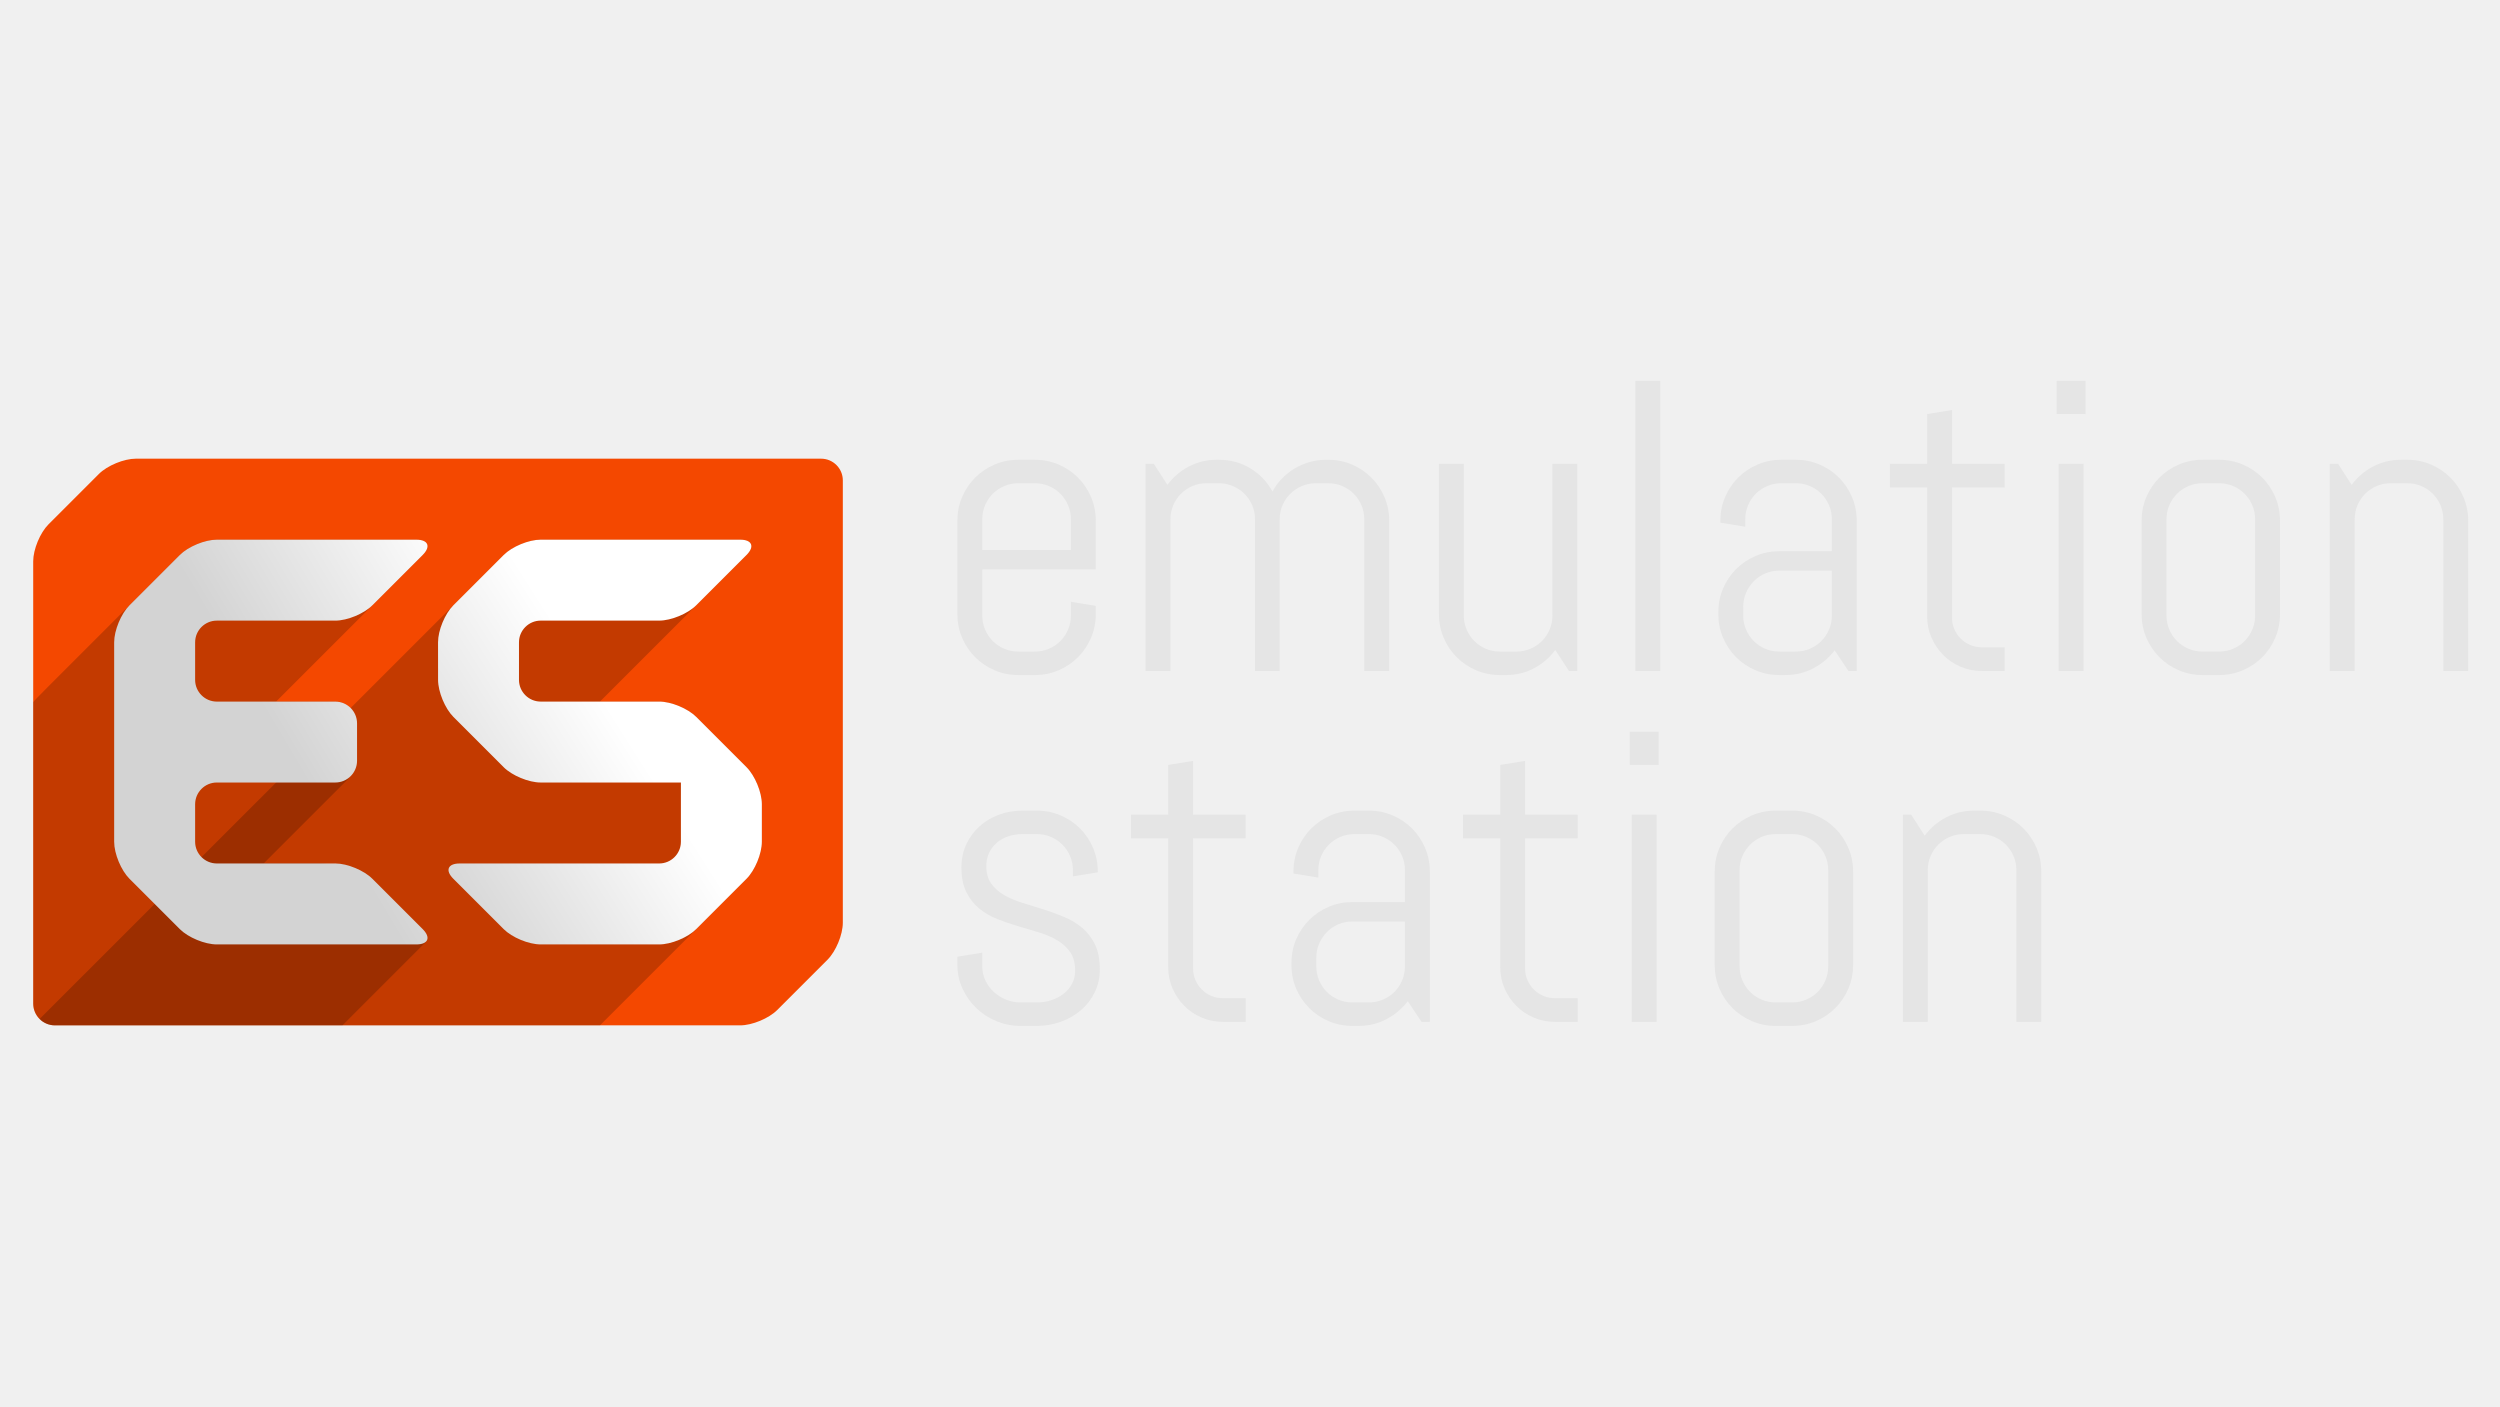
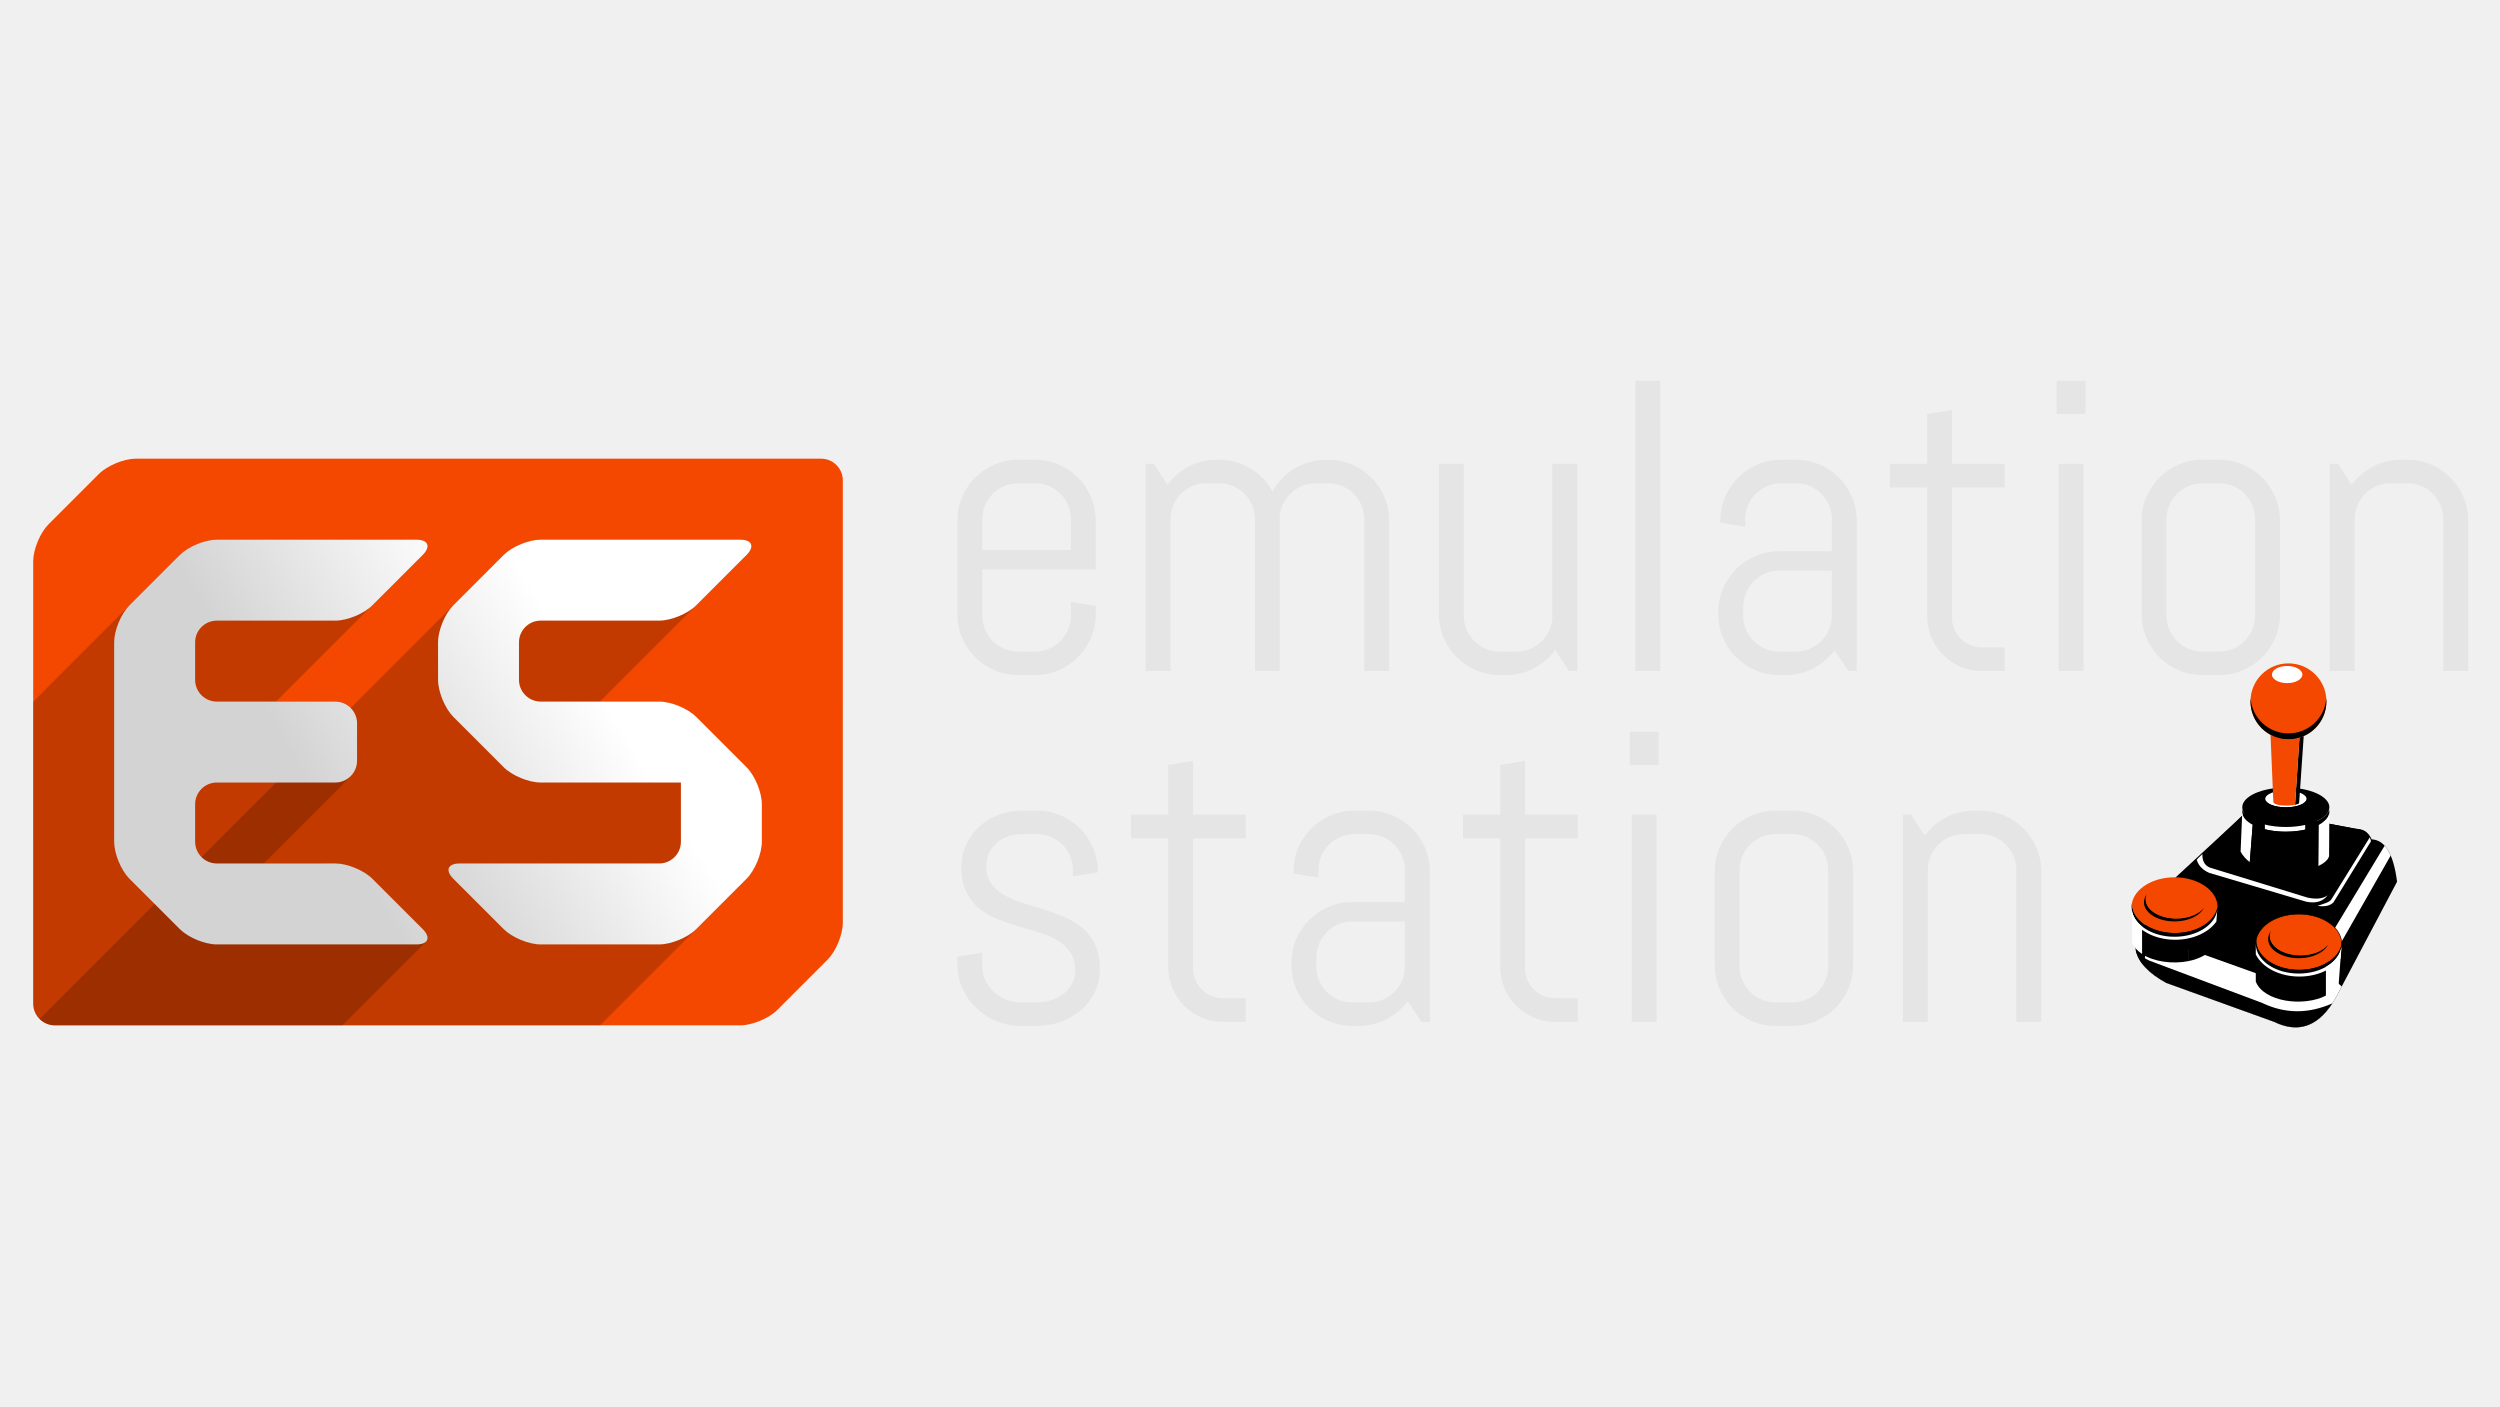
<svg xmlns="http://www.w3.org/2000/svg" width="1280" height="720">
  <defs>
    <linearGradient y2="0.058" x2="1.059" y1="1.274" x1="-0.479" id="SVGID_2_">
      <stop stop-color="#D3D3D3" offset="0.308" />
      <stop stop-color="#FFFFFF" offset="0.675" />
    </linearGradient>
    <linearGradient y2="-0.301" x2="1.669" y1="0.915" x1="0.08" id="SVGID_3_">
      <stop stop-color="#D3D3D3" offset="0.308" />
      <stop stop-color="#FFFFFF" offset="0.675" />
    </linearGradient>
  </defs>
  <g>
    <rect fill="none" id="canvas_background" height="402" width="582" y="-1" x="-1" />
  </g>
  <g>
    <g id="Layer_2" />
    <g id="Ebene_1">
      <path id="svg_1" d="m431.529,442.097l0,0l0,0z" fill="#C90012" />
      <path id="svg_2" d="m431.529,359.216l0,0l0,0z" fill="#C90012" />
      <path id="svg_3" d="m431.529,276.306l0,0l0,0z" fill="#C90012" />
      <path id="svg_4" d="m431.529,317.753l0,0l0,0z" fill="#C90012" />
      <path id="svg_5" d="m431.529,483.544l0,0l0,0z" fill="#C90012" />
      <path id="svg_6" d="m431.529,400.642l0,0l0,0z" fill="#C90012" />
      <path id="svg_7" d="m431.529,234.842l0,0l0,0z" fill="#C90012" />
      <path id="svg_8" d="m431.529,245.951c0,-6.11 -4.999,-11.108 -11.105,-11.108l-350.861,0c-6.112,0 -14.644,3.534 -18.963,7.855l-25.745,25.745c-4.322,4.321 -7.855,12.853 -7.855,18.963l0,226.468c0,6.111 4.999,11.109 11.106,11.109l350.86,0c6.107,0 14.644,-3.535 18.963,-7.854l25.741,-25.736c4.32,-4.316 7.854,-12.853 7.854,-18.965l0.005,-226.477z" style="fill: rgb(244, 72, 0);" />
      <path id="svg_9" d="m382.22,392.789l-25.729,-25.729c-4.319,-4.318 -12.854,-7.854 -18.963,-7.853l-19.248,0c-6.112,0.001 -11.11,0.001 -11.11,0.001s3.532,-3.534 7.854,-7.855l67.196,-67.193c4.32,-4.321 2.854,-7.855 -3.253,-7.855l-102.135,0c-6.111,0 -14.643,3.534 -18.963,7.855l-232.727,232.7c-1.825,1.821 -3.517,3.514 -4.871,4.866c2.012,2.011 4.786,3.259 7.836,3.259c0.005,0 0.01,0 0.016,0l99.953,0l167.988,0c6.111,0 11.122,-0.013 11.133,-0.023c0.015,-0.016 3.559,-3.562 7.88,-7.88l67.144,-67.132c4.32,-4.316 7.854,-12.853 7.854,-18.963l0,-19.235c-0.002,-6.112 -3.535,-14.648 -7.855,-18.963z" opacity="0.2" />
      <path id="svg_10" d="m276.824,400.649c-6.108,0 -14.643,-3.536 -18.96,-7.857l-25.71,-25.718c-4.321,-4.321 -7.857,-12.855 -7.865,-18.966l-0.012,-19.246c-0.008,-6.11 3.525,-14.643 7.846,-18.964l25.741,-25.737c4.321,-4.321 12.852,-7.855 18.963,-7.855l102.14,0c6.107,0 7.573,3.534 3.253,7.855l-25.741,25.737c-4.32,4.321 -12.852,7.855 -18.963,7.855l-60.688,0c-6.112,0 -11.11,4.998 -11.11,11.108l0,19.246c0,6.11 4.998,11.108 11.106,11.106l60.702,-0.007c6.107,-0.002 14.644,3.533 18.963,7.853l25.729,25.729c4.32,4.314 7.854,12.851 7.854,18.963l0,19.235c0,6.109 -3.532,14.646 -7.854,18.963l-25.74,25.74c-4.321,4.316 -12.853,7.854 -18.964,7.854l-60.688,0c-6.112,0 -14.643,-3.536 -18.963,-7.854l-25.741,-25.74c-4.32,-4.316 -2.858,-7.854 3.253,-7.854l102.14,0c6.112,0 11.11,-4.998 11.11,-11.108l0,-19.237c0,-6.112 0,-11.11 0.003,-11.11c0.004,0 -4.994,0 -11.103,0l-60.701,0.009z" fill="url(#SVGID_2_)" />
      <g id="svg_11" opacity="0.2">
        <path id="svg_12" d="m17.008,370.877c0,-6.109 0,-11.238 0,-11.393c0,-0.155 3.532,-3.818 7.854,-8.138l67.185,-67.186c4.321,-4.321 12.855,-7.855 18.963,-7.855l102.15,0c6.108,0 7.574,3.534 3.253,7.855l-67.197,67.182c-4.32,4.321 -7.853,7.855 -7.853,7.855s4.998,0.002 11.11,0.006l19.228,0.007c6.108,0.004 10.75,4.993 10.318,11.086l-1.114,15.593c-0.433,6.092 -1.707,11.997 -2.833,13.122c-1.125,1.125 -5.576,5.58 -9.896,9.896l-25.201,25.201c-4.32,4.315 -7.885,7.885 -7.922,7.918c-0.034,0.034 4.933,0.064 11.041,0.062l17.979,0c6.108,-0.004 14.784,3.379 19.281,7.519l26.836,24.694c4.497,4.137 8.181,7.623 8.058,7.75c-0.126,0.126 -3.766,3.762 -8.087,8.083l-34.827,34.85l-147.212,0.002c-6.107,0 -11.105,-4.998 -11.105,-11.11l-0.009,-142.999z" />
      </g>
      <path id="svg_13" d="m111.01,442.097c-6.107,0 -11.104,-4.998 -11.104,-11.108l0,-19.235c0,-6.112 4.998,-11.11 11.104,-11.11l60.69,0c6.108,0 11.106,-4.998 11.106,-11.108l0,-19.206c0,-6.112 -4.998,-11.11 -11.106,-11.11l-60.69,0c-6.107,0 -11.104,-4.998 -11.104,-11.108l0,-19.246c0,-6.11 4.998,-11.108 11.104,-11.108l60.69,0c6.108,0 14.643,-3.534 18.964,-7.854l25.749,-25.741c4.321,-4.319 2.855,-7.853 -3.253,-7.853l-102.15,0c-6.107,0 -14.643,3.534 -18.963,7.855l-25.737,25.735c-4.32,4.321 -7.857,12.854 -7.857,18.964l0,102.125c0,6.11 3.537,14.646 7.857,18.963l25.737,25.74c4.321,4.316 12.855,7.854 18.963,7.854l102.143,0c6.112,0 7.574,-3.536 3.253,-7.855l-25.741,-25.744c-4.32,-4.321 -12.854,-7.857 -18.964,-7.857l-60.691,0.007z" fill="url(#SVGID_3_)" />
      <g id="svg_14">
        <path id="svg_15" d="m558.605,326.562c-1.623,3.8 -3.851,7.115 -6.683,9.943c-2.832,2.836 -6.146,5.06 -9.947,6.682c-3.796,1.623 -7.838,2.434 -12.116,2.434l-8.496,0c-4.283,0 -8.324,-0.812 -12.121,-2.434c-3.8,-1.623 -7.115,-3.846 -9.942,-6.682c-2.836,-2.828 -5.063,-6.143 -6.683,-9.943c-1.626,-3.796 -2.435,-7.838 -2.435,-12.121l0,-47.858c0,-4.282 0.809,-8.324 2.435,-12.12c1.619,-3.801 3.847,-7.115 6.683,-9.947c2.827,-2.833 6.144,-5.056 9.942,-6.682c3.796,-1.619 7.838,-2.434 12.121,-2.434l8.496,0c4.278,0 8.319,0.815 12.116,2.434c3.8,1.626 7.115,3.85 9.947,6.682s5.06,6.146 6.683,9.947c1.623,3.796 2.434,7.838 2.434,12.12l0,24.964l-58.114,0l0,23.618c0,2.556 0.481,4.956 1.45,7.202c0.965,2.243 2.277,4.195 3.936,5.852c1.66,1.657 3.608,2.97 5.854,3.938c2.243,0.964 4.643,1.447 7.199,1.447l8.495,0c2.554,0 4.953,-0.482 7.199,-1.447c2.243,-0.968 4.195,-2.281 5.853,-3.938c1.657,-1.657 2.971,-3.609 3.938,-5.852c0.964,-2.246 1.451,-4.646 1.451,-7.202l0,-7.042l12.739,2.07l0,4.248c-0.001,4.283 -0.81,8.324 -2.434,12.121zm-10.306,-60.707c0,-2.553 -0.486,-4.952 -1.451,-7.199c-0.968,-2.243 -2.28,-4.194 -3.938,-5.852c-1.656,-1.658 -3.608,-2.97 -5.852,-3.938c-2.248,-0.964 -4.646,-1.45 -7.199,-1.45l-8.496,0c-2.557,0 -4.956,0.486 -7.199,1.45c-2.246,0.969 -4.194,2.281 -5.855,3.938c-1.656,1.657 -2.97,3.609 -3.934,5.852c-0.969,2.247 -1.451,4.646 -1.451,7.199l0,15.745l45.375,0l0,-15.745l0,0z" fill="#e5e5e5" />
        <path id="svg_16" d="m698.506,343.55l0,-77.695c0,-2.553 -0.482,-4.952 -1.45,-7.199c-0.969,-2.243 -2.276,-4.194 -3.938,-5.853c-1.652,-1.657 -3.608,-2.97 -5.853,-3.938c-2.246,-0.964 -4.646,-1.45 -7.198,-1.45l-6.317,0c-2.558,0 -4.956,0.486 -7.202,1.45c-2.243,0.969 -4.21,2.281 -5.901,3.938c-1.695,1.657 -3.023,3.609 -3.991,5.853c-0.966,2.247 -1.445,4.646 -1.445,7.199l0,77.695l-12.644,0l0,-77.695c0,-2.553 -0.481,-4.952 -1.449,-7.199c-0.969,-2.243 -2.296,-4.194 -3.987,-5.853c-1.69,-1.657 -3.658,-2.97 -5.905,-3.938c-2.242,-0.964 -4.643,-1.45 -7.199,-1.45l-6.317,0c-2.558,0 -4.956,0.486 -7.198,1.45c-2.247,0.969 -4.195,2.281 -5.854,3.938c-1.657,1.657 -2.97,3.609 -3.936,5.853c-0.968,2.247 -1.45,4.646 -1.45,7.199l0,77.695l-12.74,0l0,-106.076l4.244,0l6.942,10.773c2.899,-3.938 6.54,-7.061 10.931,-9.376c4.382,-2.312 9.166,-3.471 14.344,-3.471l1.037,0c6.009,0 11.428,1.485 16.266,4.455c4.833,2.97 8.563,6.908 11.188,11.811c1.312,-2.419 2.936,-4.627 4.868,-6.629c1.934,-2.005 4.075,-3.712 6.423,-5.128c2.35,-1.416 4.905,-2.522 7.668,-3.318c2.761,-0.792 5.627,-1.19 8.597,-1.19l1.037,0c4.278,0 8.319,0.815 12.12,2.434c3.797,1.626 7.114,3.85 9.946,6.682c2.828,2.832 5.057,6.146 6.684,9.947c1.618,3.796 2.435,7.838 2.435,12.12l0,76.968l-12.747,0l0,-0.002l-0.009,0z" fill="#e5e5e5" />
        <path id="svg_17" d="m803.343,343.55l-7.046,-10.773c-2.9,3.938 -6.525,7.061 -10.878,9.376c-4.348,2.312 -9.115,3.467 -14.294,3.467l-3.211,0c-4.286,0 -8.323,-0.812 -12.12,-2.434c-3.801,-1.623 -7.114,-3.846 -9.946,-6.682c-2.832,-2.828 -5.061,-6.143 -6.684,-9.943c-1.622,-3.796 -2.434,-7.838 -2.434,-12.121l0,-76.966l12.743,0l0,77.691c0,2.556 0.481,4.956 1.446,7.202c0.969,2.243 2.28,4.195 3.938,5.852c1.657,1.657 3.609,2.97 5.853,3.938c2.242,0.964 4.646,1.447 7.203,1.447l8.496,0c2.549,0 4.952,-0.482 7.193,-1.447c2.243,-0.968 4.198,-2.281 5.854,-3.938c1.657,-1.657 2.971,-3.609 3.936,-5.852c0.969,-2.246 1.454,-4.646 1.454,-7.202l0,-77.691l12.736,0l0,106.076l-4.239,0z" fill="#e5e5e5" />
        <path id="svg_18" d="m837.319,343.55l0,-148.55l12.739,0l0,148.55l-12.739,0z" fill="#e5e5e5" />
        <path id="svg_19" d="m946.404,343.55l-7.047,-10.567c-2.899,3.8 -6.524,6.854 -10.881,9.17c-4.348,2.312 -9.115,3.467 -14.289,3.467l-3.216,0c-4.282,0 -8.319,-0.812 -12.116,-2.434c-3.805,-1.623 -7.118,-3.846 -9.946,-6.682c-2.836,-2.828 -5.063,-6.143 -6.683,-9.943c-1.627,-3.796 -2.436,-7.838 -2.436,-12.121l0,-1.037c0,-4.279 0.809,-8.32 2.436,-12.121c1.618,-3.796 3.847,-7.111 6.683,-9.943c2.828,-2.832 6.144,-5.06 9.946,-6.682c3.797,-1.623 7.834,-2.434 12.116,-2.434l26.937,0l0,-16.368c0,-2.553 -0.481,-4.952 -1.45,-7.199c-0.969,-2.243 -2.276,-4.194 -3.938,-5.852c-1.652,-1.657 -3.608,-2.97 -5.853,-3.938c-2.246,-0.964 -4.646,-1.45 -7.198,-1.45l-7.459,0c-2.558,0 -4.956,0.486 -7.197,1.45c-2.248,0.969 -4.195,2.281 -5.856,3.938c-1.652,1.657 -2.97,3.609 -3.935,5.852c-0.969,2.247 -1.45,4.646 -1.45,7.199l0,3.835l-12.74,-2.075l0,-1.033c0,-4.282 0.812,-8.324 2.436,-12.12c1.622,-3.801 3.851,-7.115 6.683,-9.947c2.828,-2.833 6.146,-5.056 9.942,-6.682c3.796,-1.619 7.839,-2.434 12.12,-2.434l7.459,0c4.278,0 8.319,0.815 12.117,2.434c3.8,1.626 7.113,3.85 9.949,6.682c2.828,2.832 5.057,6.146 6.68,9.947c1.622,3.796 2.434,7.838 2.434,12.12l0,76.968l-4.248,0l0,0zm-8.497,-51.383l-26.937,0c-2.558,0 -4.956,0.486 -7.199,1.451c-2.245,0.968 -4.193,2.296 -5.852,3.988c-1.661,1.695 -2.971,3.663 -3.938,5.905c-0.97,2.247 -1.451,4.646 -1.451,7.203l0,4.451c0,2.556 0.481,4.956 1.451,7.202c0.968,2.243 2.275,4.195 3.938,5.852c1.656,1.657 3.604,2.97 5.852,3.938c2.243,0.964 4.644,1.447 7.199,1.447l8.496,0c2.553,0 4.952,-0.482 7.198,-1.447c2.242,-0.968 4.198,-2.281 5.853,-3.938c1.661,-1.657 2.971,-3.609 3.938,-5.852c0.969,-2.246 1.45,-4.646 1.45,-7.202l0.002,-22.998l0,0z" fill="#e5e5e5" />
        <path id="svg_20" d="m1014.771,343.55c-3.864,0 -7.509,-0.724 -10.931,-2.174c-3.418,-1.451 -6.389,-3.456 -8.909,-6.009c-2.52,-2.557 -4.523,-5.526 -6.009,-8.91c-1.485,-3.383 -2.225,-7.007 -2.225,-10.876l0,-65.991l-19.063,0l0,-12.116l19.063,0l0,-25.485l12.739,-2.07l0,27.555l26.937,0l0,12.116l-26.937,0l0,66.611c0,2.143 0.398,4.129 1.194,5.955c0.788,1.833 1.879,3.437 3.261,4.818c1.383,1.381 3.004,2.472 4.868,3.264c1.866,0.792 3.864,1.189 6.009,1.189l11.604,0l0,12.121l-11.601,0.002l0,0z" fill="#e5e5e5" />
        <path id="svg_21" d="m1052.996,211.989l0,-16.989l14.814,0l0,16.989l-14.814,0zm1.037,131.561l0,-106.076l12.74,0l0,106.076l-12.74,0z" fill="#e5e5e5" />
        <path id="svg_22" d="m1164.93,326.562c-1.623,3.8 -3.852,7.115 -6.679,9.943c-2.837,2.836 -6.149,5.06 -9.95,6.682c-3.797,1.623 -7.838,2.434 -12.116,2.434l-8.496,0c-4.282,0 -8.319,-0.812 -12.116,-2.434c-3.805,-1.623 -7.119,-3.846 -9.946,-6.682c-2.837,-2.828 -5.062,-6.143 -6.683,-9.943c-1.627,-3.796 -2.436,-7.838 -2.436,-12.121l0,-47.858c0,-4.282 0.809,-8.324 2.436,-12.12c1.619,-3.801 3.846,-7.115 6.683,-9.947c2.827,-2.833 6.144,-5.056 9.946,-6.682c3.797,-1.619 7.834,-2.434 12.116,-2.434l8.496,0c4.278,0 8.319,0.815 12.116,2.434c3.801,1.626 7.114,3.85 9.95,6.682c2.827,2.832 5.056,6.146 6.679,9.947c1.622,3.796 2.435,7.838 2.435,12.12l0,47.858c-0.002,4.283 -0.813,8.324 -2.435,12.121zm-10.308,-60.707c0,-2.553 -0.481,-4.952 -1.449,-7.199c-0.97,-2.243 -2.276,-4.194 -3.938,-5.852c-1.653,-1.657 -3.608,-2.97 -5.853,-3.938c-2.246,-0.964 -4.646,-1.45 -7.199,-1.45l-8.496,0c-2.557,0 -4.955,0.486 -7.197,1.45c-2.247,0.969 -4.194,2.281 -5.853,3.938c-1.661,1.657 -2.971,3.609 -3.938,5.852c-0.97,2.247 -1.45,4.646 -1.45,7.199l0,49.309c0,2.556 0.48,4.956 1.45,7.202c0.968,2.243 2.276,4.195 3.938,5.852c1.656,1.657 3.604,2.97 5.853,3.938c2.242,0.964 4.643,1.447 7.197,1.447l8.496,0c2.554,0 4.953,-0.482 7.199,-1.447c2.243,-0.968 4.197,-2.281 5.853,-3.938c1.661,-1.657 2.97,-3.609 3.938,-5.852c0.968,-2.246 1.449,-4.646 1.449,-7.202l0,-49.309z" fill="#e5e5e5" />
        <path id="svg_23" d="m1250.964,343.55l0,-77.695c0,-2.553 -0.485,-4.952 -1.451,-7.199c-0.969,-2.243 -2.28,-4.194 -3.935,-5.853c-1.661,-1.657 -3.612,-2.97 -5.855,-3.938c-2.242,-0.964 -4.646,-1.45 -7.197,-1.45l-8.492,0c-2.558,0 -4.96,0.486 -7.203,1.45c-2.241,0.969 -4.193,2.281 -5.854,3.938c-1.652,1.657 -2.97,3.609 -3.935,5.853c-0.969,2.247 -1.45,4.646 -1.45,7.199l0,77.695l-12.74,0l0,-106.076l4.248,0l6.938,10.773c2.9,-3.938 6.541,-7.061 10.931,-9.376c4.382,-2.312 9.166,-3.471 14.349,-3.471l3.211,0c4.281,0 8.319,0.815 12.12,2.434c3.797,1.626 7.11,3.85 9.942,6.682s5.061,6.146 6.683,9.947c1.623,3.796 2.436,7.838 2.436,12.12l0,76.968l-12.746,-0.001l0,0z" fill="#e5e5e5" />
        <path id="svg_24" d="m563.109,496.258c0,4.278 -0.865,8.198 -2.588,11.757c-1.729,3.562 -4.075,6.613 -7.045,9.17c-2.971,2.559 -6.406,4.539 -10.308,5.955c-3.903,1.416 -7.995,2.12 -12.276,2.12l-8.492,0c-4.283,0 -8.377,-0.812 -12.277,-2.434c-3.903,-1.623 -7.32,-3.843 -10.257,-6.684c-2.937,-2.823 -5.28,-6.14 -7.042,-9.942c-1.76,-3.797 -2.641,-7.838 -2.641,-12.116l0,-4.248l12.739,-2.074l0,7.042c0,2.558 0.531,4.961 1.604,7.202c1.07,2.243 2.503,4.194 4.301,5.854c1.795,1.653 3.866,2.971 6.217,3.936c2.346,0.965 4.799,1.447 7.354,1.447l8.491,0c2.558,0 5.006,-0.376 7.355,-1.135c2.347,-0.766 4.438,-1.853 6.27,-3.269c1.829,-1.416 3.28,-3.123 4.352,-5.129c1.068,-1.997 1.604,-4.277 1.604,-6.835c0,-3.797 -0.826,-6.903 -2.487,-9.323c-1.657,-2.419 -3.851,-4.438 -6.575,-6.062c-2.729,-1.623 -5.836,-2.964 -9.322,-4.034c-3.49,-1.071 -7.064,-2.145 -10.725,-3.215c-3.663,-1.071 -7.236,-2.296 -10.725,-3.674c-3.485,-1.388 -6.594,-3.2 -9.322,-5.442c-2.729,-2.242 -4.918,-5.06 -6.575,-8.442c-1.661,-3.384 -2.487,-7.593 -2.487,-12.638c0,-4.278 0.826,-8.196 2.487,-11.757c1.657,-3.561 3.899,-6.613 6.731,-9.17s6.127,-4.539 9.894,-5.955c3.763,-1.416 7.785,-2.128 12.067,-2.128l7.459,0c4.282,0 8.323,0.819 12.12,2.435c3.796,1.631 7.115,3.852 9.947,6.683c2.827,2.834 5.056,6.146 6.683,9.951c1.618,3.797 2.434,7.838 2.434,12.116l0,0.413l-12.744,2.074l0,-3.215c0,-2.55 -0.48,-4.953 -1.45,-7.195c-0.97,-2.241 -2.276,-4.193 -3.935,-5.854c-1.657,-1.653 -3.608,-2.972 -5.854,-3.937c-2.243,-0.964 -4.644,-1.453 -7.198,-1.453l-7.459,0c-2.554,0 -4.957,0.384 -7.199,1.142c-2.243,0.766 -4.195,1.853 -5.853,3.261c-1.657,1.424 -2.971,3.13 -3.938,5.128c-0.97,2.006 -1.451,4.287 -1.451,6.844c0,3.658 0.831,6.646 2.488,8.955c1.657,2.319 3.85,4.271 6.579,5.855c2.725,1.592 5.833,2.916 9.322,3.985c3.486,1.072 7.042,2.175 10.67,3.314c3.625,1.141 7.181,2.436 10.67,3.889c3.486,1.446 6.595,3.314 9.323,5.588c2.729,2.28 4.922,5.129 6.579,8.552c1.658,3.423 2.485,7.648 2.485,12.692z" fill="#e5e5e5" />
        <path id="svg_25" d="m626.196,523.194c-3.865,0 -7.509,-0.729 -10.927,-2.175c-3.421,-1.455 -6.392,-3.461 -8.909,-6.01c-2.521,-2.557 -4.522,-5.524 -6.009,-8.908c-1.484,-3.385 -2.229,-7.013 -2.229,-10.877l0,-65.996l-19.059,0l0,-12.116l19.059,0l0,-25.479l12.74,-2.072l0,27.555l26.938,0l0,12.117l-26.937,0l0,66.613c0,2.145 0.397,4.126 1.193,5.955c0.792,1.829 1.879,3.438 3.262,4.813c1.381,1.386 3.004,2.473 4.867,3.27c1.868,0.788 3.869,1.188 6.008,1.188l11.604,0l0,12.123l-11.601,-0.001l0,0z" fill="#e5e5e5" />
        <path id="svg_26" d="m727.821,523.194l-7.042,-10.57c-2.899,3.804 -6.527,6.856 -10.876,9.169c-4.353,2.313 -9.116,3.468 -14.3,3.468l-3.207,0c-4.285,0 -8.327,-0.812 -12.123,-2.434c-3.802,-1.623 -7.114,-3.844 -9.943,-6.685c-2.836,-2.823 -5.063,-6.139 -6.682,-9.941c-1.627,-3.796 -2.436,-7.839 -2.436,-12.116l0,-1.041c0,-4.277 0.809,-8.32 2.436,-12.116c1.617,-3.797 3.846,-7.109 6.682,-9.941c2.829,-2.832 6.144,-5.062 9.943,-6.684c3.796,-1.622 7.838,-2.435 12.123,-2.435l26.933,0l0,-16.372c0,-2.549 -0.485,-4.953 -1.449,-7.195c-0.97,-2.241 -2.28,-4.193 -3.936,-5.854c-1.661,-1.653 -3.612,-2.972 -5.854,-3.937c-2.242,-0.964 -4.646,-1.453 -7.199,-1.453l-7.459,0c-2.557,0 -4.955,0.489 -7.201,1.453c-2.243,0.965 -4.194,2.281 -5.853,3.937c-1.657,1.66 -2.971,3.612 -3.936,5.854c-0.97,2.242 -1.45,4.646 -1.45,7.195l0,3.834l-12.744,-2.074l0,-1.032c0,-4.278 0.813,-8.319 2.436,-12.116c1.623,-3.806 3.85,-7.117 6.683,-9.95c2.832,-2.832 6.146,-5.052 9.946,-6.684c3.796,-1.614 7.838,-2.435 12.119,-2.435l7.459,0c4.283,0 8.32,0.818 12.121,2.435c3.797,1.632 7.109,3.852 9.941,6.684c2.832,2.833 5.061,6.146 6.684,9.95c1.623,3.797 2.435,7.838 2.435,12.116l0,76.972l-4.251,-0.002l0,0zm-8.493,-51.384l-26.932,0c-2.562,0 -4.961,0.482 -7.202,1.447c-2.247,0.974 -4.193,2.296 -5.854,3.988c-1.657,1.699 -2.971,3.666 -3.936,5.908c-0.969,2.241 -1.45,4.646 -1.45,7.202l0,4.446c0,2.559 0.481,4.96 1.45,7.202c0.965,2.243 2.276,4.194 3.936,5.855c1.661,1.651 3.607,2.97 5.854,3.935c2.241,0.965 4.643,1.447 7.202,1.447l8.491,0c2.554,0 4.957,-0.482 7.199,-1.447c2.241,-0.965 4.193,-2.28 5.854,-3.935c1.652,-1.661 2.966,-3.612 3.936,-5.855c0.964,-2.242 1.449,-4.646 1.449,-7.202l0.003,-22.991l0,0z" fill="#e5e5e5" />
        <path id="svg_27" d="m796.193,523.194c-3.869,0 -7.514,-0.729 -10.928,-2.175c-3.421,-1.455 -6.392,-3.461 -8.908,-6.01c-2.526,-2.557 -4.523,-5.524 -6.01,-8.908c-1.484,-3.385 -2.229,-7.013 -2.229,-10.877l0,-65.996l-19.059,0l0,-12.116l19.059,0l0,-25.479l12.741,-2.072l0,27.555l26.932,0l0,12.117l-26.931,0l0,66.613c0,2.145 0.395,4.126 1.188,5.955c0.796,1.829 1.883,3.438 3.266,4.813c1.382,1.386 3.005,2.473 4.867,3.27c1.864,0.788 3.869,1.188 6.01,1.188l11.6,0l0,12.123l-11.598,-0.001l0,0z" fill="#e5e5e5" />
        <path id="svg_28" d="m834.419,391.632l0,-16.987l14.813,0l0,16.987l-14.813,0zm1.036,131.562l0,-106.081l12.74,0l0,106.081l-12.74,0l0,0z" fill="#e5e5e5" />
        <path id="svg_29" d="m946.352,506.201c-1.623,3.805 -3.851,7.118 -6.683,9.941c-2.832,2.841 -6.146,5.062 -9.942,6.685c-3.802,1.622 -7.839,2.434 -12.121,2.434l-8.492,0c-4.286,0 -8.327,-0.812 -12.124,-2.434c-3.796,-1.623 -7.109,-3.844 -9.941,-6.685c-2.832,-2.823 -5.061,-6.139 -6.684,-9.941c-1.623,-3.796 -2.436,-7.839 -2.436,-12.116l0,-47.861c0,-4.278 0.813,-8.319 2.436,-12.116c1.623,-3.806 3.852,-7.117 6.684,-9.95c2.831,-2.832 6.146,-5.052 9.941,-6.684c3.797,-1.614 7.838,-2.435 12.124,-2.435l8.492,0c4.282,0 8.319,0.819 12.121,2.435c3.797,1.632 7.11,3.852 9.942,6.684c2.831,2.833 5.06,6.146 6.683,9.95c1.622,3.797 2.434,7.838 2.434,12.116l0,47.861c-0.003,4.278 -0.812,8.32 -2.434,12.116zm-10.308,-60.705c0,-2.549 -0.485,-4.953 -1.45,-7.195c-0.968,-2.241 -2.281,-4.193 -3.936,-5.854c-1.661,-1.653 -3.611,-2.972 -5.854,-3.937c-2.241,-0.964 -4.646,-1.453 -7.198,-1.453l-8.492,0c-2.558,0 -4.96,0.489 -7.202,1.453c-2.242,0.965 -4.193,2.281 -5.854,3.937c-1.652,1.66 -2.97,3.612 -3.936,5.854c-0.968,2.242 -1.449,4.646 -1.449,7.195l0,49.31c0,2.558 0.481,4.959 1.449,7.201c0.966,2.243 2.281,4.194 3.936,5.855c1.661,1.651 3.612,2.97 5.854,3.935c2.242,0.966 4.646,1.447 7.202,1.447l8.492,0c2.554,0 4.957,-0.481 7.198,-1.447c2.243,-0.965 4.193,-2.28 5.854,-3.935c1.652,-1.661 2.968,-3.612 3.936,-5.855c0.965,-2.242 1.45,-4.646 1.45,-7.201l0,-49.31z" fill="#e5e5e5" />
        <path id="svg_30" d="m1032.385,523.194l0,-77.698c0,-2.549 -0.481,-4.953 -1.449,-7.195c-0.97,-2.241 -2.277,-4.193 -3.938,-5.854c-1.652,-1.653 -3.608,-2.972 -5.853,-3.937c-2.246,-0.964 -4.646,-1.453 -7.198,-1.453l-8.496,0c-2.558,0 -4.956,0.489 -7.198,1.453c-2.246,0.965 -4.193,2.281 -5.853,3.937c-1.661,1.66 -2.97,3.612 -3.938,5.854c-0.97,2.242 -1.451,4.646 -1.451,7.195l0,77.698l-12.739,0l0,-106.081l4.243,0l6.942,10.775c2.9,-3.939 6.545,-7.063 10.931,-9.375c4.387,-2.312 9.17,-3.477 14.345,-3.477l3.215,0c4.278,0 8.32,0.818 12.117,2.436c3.8,1.629 7.114,3.851 9.95,6.683c2.827,2.833 5.056,6.146 6.679,9.951c1.622,3.795 2.435,7.838 2.435,12.114l0,76.974l-12.744,0l0,0z" fill="#e5e5e5" />
      </g>
    </g>
    <g id="Layer_3" />
  </g>
+   <g id="layer1" transform="matrix(-0.190313, 0, 0, 0.190313, 1229.864, 336.7184)" style="">
+     <g style="fill:#ff0000" id="g2180" transform="matrix(1.583409,0,0,1.583409,-113.1021,-535.9365)">
+       <path d="M 199.98,412.673 C 199.98,377.048 228.858,348.17 264.483,348.17 C 300.108,348.17 328.987,377.048 328.987,412.673 C 328.987,448.298 300.108,477.177 264.483,477.177 C 228.858,477.177 199.98,448.298 199.98,412.673 z " id="path2182" style="fill: rgb(244, 72, 0);" />
+     </g>
+     <g style="fill:#ff0000" id="g2184" transform="matrix(1.583409,0,0,1.583409,-113.1021,-535.9365)">
+       <path d="" id="path2186" />
+     </g>
+     <g style="fill:#000000" id="g2188" transform="matrix(1.583409,0,0,1.583409,-113.1021,-535.9365)">
+       <path d="M 79.966,719.19 L 182.966,914.19 C 210.33,964.032 245.664,978.366 288.966,957.19 L 471.966,891.19 C 508.694,871.148 526.361,848.147 524.966,822.19 L 460.966,716.19 L 329.966,595.19 L 150.966,629.19 C 137.771,629.387 128.437,635.388 122.966,647.19 C 100.246,648.241 85.913,672.241 79.966,719.19 z " id="path2190" />
+     </g>
+     <g style="fill:#000000" id="g2192" transform="matrix(1.583409,0,0,1.583409,-113.1021,-535.9365)">
+       <path d="M 122.966,665.19 C 122.903,645.99 128.237,634.656 138.966,631.19 L 330.966,595.19 L 416.966,678.19 C 423.735,684.767 426.068,691.434 423.966,698.19 C 426.491,706.828 425.491,714.495 420.966,721.19 L 230.966,780.19 C 207.399,780.299 194.065,776.965 190.966,770.19 L 122.966,665.19 z " id="path2194" />
+     </g>
+     <g style="fill:#ffffff" id="g2196" transform="matrix(1.583409,0,0,1.583409,-113.1021,-535.9365)">
+       <path d="M 410.693,672.136 L 416.966,678.19 C 418.246,679.434 419.368,680.681 420.33,681.932 C 417.315,691.962 410.193,699.382 398.966,704.19 L 233.966,753.19 C 217.691,756.403 205.691,752.736 197.966,742.19 C 205.461,748.013 216.794,749.347 231.966,746.19 L 397.966,695.19 C 406.873,691.457 411.115,683.772 410.693,672.136 z " id="path2198" />
+     </g>
+     <g style="fill:#ffffff" id="g2200" transform="matrix(1.583409,0,0,1.583409,-113.1021,-535.9365)">
+       <path d="M 124.275,650.464 C 124.79,648.008 125.456,645.774 126.275,643.761 L 190.966,748.19 C 194.159,754.453 203.966,756.19 214.966,760.19 C 202.667,762.05 193.667,760.05 187.966,754.19 L 124.275,650.464 z " id="path2202" />
+     </g>
+     <g style="fill:#ffffff" id="g2204" transform="matrix(1.583409,0,0,1.583409,-113.1021,-535.9365)">
+       <path d="M 511.717,860.237 C 502.871,871.238 489.621,881.556 471.966,891.19 L 288.966,957.19 C 245.664,978.366 210.33,964.032 182.966,914.19 L 173.928,897.08 L 181.966,890.19 C 190.966,920.19 257.966,931.19 306.966,898.19 L 318.966,847.19 L 449.966,804.19 L 505.966,838.19 L 511.717,860.237 z " id="path2206" />
+     </g>
+     <g style="fill:#000000" id="g2208" transform="matrix(1.583409,0,0,1.583409,-113.1021,-535.9365)">
+       <path d="M 524.039,835.1 C 519.844,855.839 502.486,874.536 471.966,891.19 L 288.966,957.19 C 249.262,976.607 216.256,966.169 189.951,925.878 C 230.63,943.925 270.303,943.696 308.966,925.19 L 500.966,853.19 C 508.263,850.124 515.955,844.094 524.039,835.1 z " id="path2210" />
+     </g>
+     <g style="fill:#ffffff" id="g2212" transform="matrix(1.583409,0,0,1.583409,-113.1021,-535.9365)">
+       <path d="M 90.776,674.671 C 93.731,667.814 97.153,662.238 101.044,657.943 L 189.966,805.19 L 179.966,831.19 L 90.776,674.671 z " id="path2214" />
+     </g>
+     <g style="fill:#000000" id="g2216" transform="matrix(1.583409,0,0,1.583409,-113.1021,-535.9365)">
+       <path d="M 307.966,837.19 L 489.966,772.19 L 485.966,815.19 L 295.966,883.19 L 307.966,837.19 z " id="path2218" />
+     </g>
+     <g style="fill:#000000" id="g2220" transform="matrix(1.583409,0,0,1.583409,-113.1021,-535.9365)">
+       <path d="M 194.966,592.69 C 194.966,574.189 228.096,559.19 268.966,559.19 C 309.836,559.19 342.966,574.189 342.966,592.69 C 342.966,611.192 309.836,626.19 268.966,626.19 C 228.096,626.19 194.966,611.192 194.966,592.69 z " id="path2222" />
+     </g>
+     <g style="fill:#000000" id="g2224" transform="matrix(1.583409,0,0,1.583409,-113.1021,-535.9365)">
+       <path d="" id="path2226" />
+     </g>
+     <g style="fill:#000000" id="g2228" transform="matrix(1.583409,0,0,1.583409,-113.1021,-535.9365)">
+       <path d="M 195.488,596.69 C 198.49,608.112 214.186,617.771 236.056,622.703 L 236.056,630.703 C 211.68,625.205 194.966,613.832 194.966,600.69 C 194.966,599.337 195.143,598.002 195.488,596.69 z " id="path2230" />
+     </g>
+     <g style="fill:#ffffff" id="g2232" transform="matrix(1.583409,0,0,1.583409,-113.1021,-535.9365)">
+       <path d="M 268.966,626.19 C 281.983,626.19 294.216,624.669 304.889,621.985 L 304.889,629.985 C 294.216,632.669 281.984,634.19 268.966,634.19 C 257.143,634.19 245.969,632.935 236.056,630.703 L 236.056,622.703 C 245.969,624.935 257.144,626.19 268.966,626.19 z " id="path2234" />
+     </g>
+     <g style="fill:#000000" id="g2236" transform="matrix(1.583409,0,0,1.583409,-113.1021,-535.9365)">
+       <path d="M 342.966,600.69 C 342.966,613.291 327.6,624.266 304.889,629.985 L 304.889,621.985 C 325.161,616.88 339.58,607.588 342.444,596.69 C 342.789,598.002 342.966,599.337 342.966,600.69 z " id="path2238" />
+     </g>
+     <g style="fill:#ffffff" id="g2240" transform="matrix(1.583409,0,0,1.583409,-113.1021,-535.9365)">
+       <path d="M 345.779,668.14 C 341.885,675.229 336.565,681.088 330.196,685.885 L 325.224,622.45 C 336.314,616.568 342.966,608.981 342.966,600.69 C 342.966,599.375 345.779,668.14 345.779,668.14 z " id="path2242" />
+     </g>
+     <g style="fill:#000000" id="g2244" transform="matrix(1.583409,0,0,1.583409,-113.1021,-535.9365)">
+       <path d="M 316.24,626.464 C 319.481,625.243 322.487,623.9 325.224,622.45 L 330.196,685.885 C 326.919,688.35 323.371,690.523 319.61,692.423 L 316.24,626.464 z " id="path2246" />
+     </g>
+     <g style="fill:#000000" id="g2248" transform="matrix(1.583409,0,0,1.583409,-113.1021,-535.9365)">
+       <path d="M 268.966,634.19 C 286.941,634.19 303.419,631.289 316.24,626.464 L 319.61,692.423 C 298.417,703.123 270.536,705.082 246.506,701.675 L 244.901,632.379 C 252.481,633.556 260.56,634.19 268.966,634.19 z " id="path2250" />
+     </g>
+     <g style="fill:#ffffff" id="g2252" transform="matrix(1.583409,0,0,1.583409,-113.1021,-535.9365)">
+       <path d="M 194.969,600.996 C 195.134,609.344 202.044,616.964 213.399,622.815 L 213.877,692.577 C 203.97,687.939 197.173,682.125 195.447,675.758 C 195.447,675.758 195.01,606.316 194.969,600.996 z " id="path2254" />
+     </g>
+     <g style="fill:#000000" id="g2256" transform="matrix(1.583409,0,0,1.583409,-113.1021,-535.9365)">
+       <path d="M 246.506,701.675 C 234.115,699.916 222.756,696.729 213.877,692.577 L 213.399,622.815 C 221.799,627.135 232.62,630.468 244.901,632.379 L 246.506,701.675 z " id="path2258" />
+     </g>
+     <g style="fill:#ffffff" id="g2260" transform="matrix(1.583409,0,0,1.583409,-113.1021,-535.9365)">
+       <path d="M 233.779,578.428 C 233.779,570.537 249.47,564.14 268.826,564.14 C 288.182,564.14 303.873,570.537 303.873,578.428 C 303.873,586.319 288.182,592.716 268.826,592.716 C 249.47,592.716 233.779,586.319 233.779,578.428 z " id="path2262" />
+     </g>
+     <g style="fill:#000000" id="g2264" transform="matrix(1.583409,0,0,1.583409,-113.1021,-535.9365)">
+       <path d="M 303.932,578.622 C 303.677,586.424 288.023,592.716 268.826,592.716 C 249.629,592.716 234.038,586.424 233.782,578.622 L 233.782,592.622 C 234.038,600.424 249.629,606.716 268.826,606.716 C 288.023,606.716 303.677,600.424 303.932,592.622 L 303.932,578.521 M 238.562,471.757 C 240.868,472.77 243.244,473.652 245.733,474.409 L 253.277,588.474 C 249.253,587.686 246.54,586.631 246.347,585.478 L 238.562,471.757 z " id="path2266" />
+     </g>
+     <g style="fill:#ff0000" id="g2268" transform="matrix(1.583409,0,0,1.583409,-113.1021,-535.9365)">
+       <path d="M 290.153,583.572 C 288.164,590.688 265.122,590.785 253.277,588.474 L 245.733,474.409 C 251.666,476.209 257.962,477.177 264.483,477.177 C 275.515,477.177 285.9,474.407 294.981,469.526 L 290.153,583.572 z " id="path2270" style="paint-order: fill; fill: rgb(244, 73, 0);" />
+     </g>
+     <g style="fill:#ffffff" id="g2272" transform="matrix(1.583409,0,0,1.583409,-113.1021,-535.9365)">
+       <path d="M 240.838,367.19 C 240.838,359.147 252.409,352.626 266.684,352.626 C 280.959,352.626 292.53,359.147 292.53,367.19 C 292.53,375.234 280.959,381.755 266.684,381.755 C 252.409,381.755 240.838,375.234 240.838,367.19 z " id="path2274" />
+     </g>
+     <g style="fill:#ffffff" id="g2276" transform="matrix(1.583409,0,0,1.583409,-113.1021,-535.9365)">
+       <path d="" id="path2278" />
+     </g>
+     <g style="fill:#000000" id="g2280" transform="matrix(1.583409,0,0,1.583409,-113.1021,-535.9365)">
+       <path d="M 199.98,412.673 C 199.98,410.991 200.044,409.323 200.171,407.673 C 202.723,440.961 230.541,467.177 264.483,467.177 C 298.425,467.177 326.244,440.961 328.796,407.673 C 328.922,409.323 328.987,410.991 328.987,412.673 C 328.987,448.298 300.108,477.177 264.483,477.177 C 228.858,477.177 199.98,448.298 199.98,412.673 z " id="path2282" />
+     </g>
+     <g style="fill:#ff0000" id="g2284" transform="matrix(1.583409,0,0,1.583409,-113.1021,-535.9365)">
+       <path d="M 173.966,824.701 C 173.966,796.8 206.652,774.183 246.973,774.183 C 284.205,774.183 314.928,793.468 319.417,818.389 C 319.417,846.289 286.731,868.906 246.41,868.906 C 209.177,868.906 178.453,849.623 173.966,824.701 z " id="path2286" style="fill: rgb(244, 72, 0);" />
+     </g>
+     <g style="fill:none;stroke:#000000" id="g2288" transform="matrix(1.583409,0,0,1.583409,-113.1021,-535.9365)">
+       <path d="M 173.966,824.701 C 173.966,796.8 206.652,774.183 246.973,774.183 C 287.294,774.183 319.98,796.8 319.98,824.701 C 319.98,852.601 287.294,875.218 246.973,875.218 C 206.652,875.218 173.966,852.601 173.966,824.701 z " id="path2290" />
+     </g>
+     <g style="fill:none;stroke:#000000" id="g2292" transform="matrix(1.583409,0,0,1.583409,-113.1021,-535.9365)">
+       <path d="" id="path2294" />
+     </g>
+     <g style="fill:#000000" id="g2296" transform="matrix(1.583409,0,0,1.583409,-113.1021,-535.9365)">
+       <path d="M 293.968,802.718 C 297.195,806.946 299,811.678 299,816.673 C 299,834.609 275.72,849.149 247,849.149 C 223.267,849.149 203.248,839.219 197.012,825.649 C 205.37,836.601 223.259,844.17 243.98,844.17 C 272.699,844.17 295.98,829.63 295.98,811.694 C 295.98,808.58 295.278,805.569 293.968,802.718 z " id="path2298" />
+     </g>
+     <g style="fill:#ff0000" id="g2300" transform="matrix(1.583409,0,0,1.583409,-113.1021,-535.9365)">
+       <path d="M 293.968,802.718 C 295.278,805.569 295.98,808.58 295.98,811.694 C 295.98,829.63 272.699,844.17 243.98,844.17 C 223.259,844.17 205.37,836.601 197.012,825.649 C 195.702,822.798 195,819.787 195,816.673 C 195,798.737 218.281,784.197 247,784.197 C 267.721,784.197 285.611,791.766 293.968,802.718 z " id="path2302" style="fill: rgb(244, 72, 0);" />
+     </g>
+     <g style="fill:#000000" id="g2304" transform="matrix(1.583409,0,0,1.583409,-113.1021,-535.9365)">
+       <path d="M 319.417,818.389 C 319.789,820.457 319.98,822.563 319.98,824.701 C 319.98,852.601 287.294,875.218 246.973,875.218 C 206.652,875.218 173.966,852.601 173.966,824.701 C 178.454,849.622 209.178,868.906 246.41,868.906 C 286.731,868.906 319.417,846.289 319.417,818.389 z " id="path2306" />
+     </g>
+     <g style="fill:#000000" id="g2308" transform="matrix(1.583409,0,0,1.583409,-113.1021,-535.9365)">
+       <path d="M 319.98,888.879 C 306.435,923.314 239.105,932.303 200.846,912.694 L 200.842,863.856 C 213.438,870.971 229.478,875.218 246.973,875.218 C 287.294,875.218 319.98,852.601 319.98,824.701 L 319.98,888.879 z " id="path2310" />
+     </g>
+     <g style="fill:#ffffff" id="g2312" transform="matrix(1.583409,0,0,1.583409,-113.1021,-535.9365)">
+       <path d="M 174.418,829.395 C 176.21,843.279 186.117,855.525 200.842,863.856 L 200.846,912.694 C 191.43,907.861 183.785,901.292 179.152,892.939 L 174.418,829.395 C 174.255,828.132 174.159,826.854 174.133,825.565 L 174.418,829.395 z " id="path2314" />
+     </g>
+     <g style="fill:#ffffff" id="g2316" transform="matrix(1.583409,0,0,1.583409,-113.1021,-535.9365)">
+       <path d="M 319.98,842.659 C 309.358,864.578 280.233,880.316 245.966,880.316 C 215.306,880.316 188.762,867.717 175.906,849.364 L 174.418,829.395 C 174.255,828.132 174.159,826.854 174.133,825.565 L 174.418,829.395 C 177.739,855.117 208.911,875.218 246.973,875.218 C 287.294,875.218 319.98,852.601 319.98,824.701 L 319.98,842.659 z " id="path2318" />
+     </g>
+     <g style="fill:#ffffff" id="g2320" transform="matrix(1.583409,0,0,1.583409,-113.1021,-535.9365)">
+       <path d="M 530.108,822.314 C 526.947,830.353 520.854,837.004 512.846,842.255 L 512.842,790.763 C 523.632,781.927 530.108,770.555 530.108,758.136 L 530.108,822.314 z " id="path2322" />
+     </g>
+     <g style="fill:#000000" id="g2324" transform="matrix(1.583409,0,0,1.583409,-113.1021,-535.9365)">
+       <path d="M 512.846,842.255 C 493.089,855.189 461.824,859.368 435.045,854.177 L 435.042,806.303 C 442.03,807.836 449.425,808.654 457.101,808.654 C 479.449,808.654 499.45,801.706 512.842,790.763 L 512.846,842.255 z " id="path2326" />
+     </g>
+     <g style="fill:#000000" id="g2328" transform="matrix(1.583409,0,0,1.583409,-113.1021,-535.9365)">
+       <path d="M 385.047,762.049 C 387.298,783.195 407.596,800.266 435.042,806.303 L 435.045,854.177 C 414.966,850.277 397.446,841.095 389.28,826.375 C 389.28,826.375 384.546,762.831 385.047,762.049 C 384.383,761.567 384.287,760.29 384.261,759.001 C 384.261,759.001 384.546,762.831 385.047,762.049 z " id="path2330" />
+     </g>
+     <g style="fill:#ff0000" id="g2332" transform="matrix(1.583409,0,0,1.583409,-113.1021,-535.9365)">
+       <path d="M 384.985,762.184 C 384.985,734.284 417.671,711.667 457.992,711.667 C 495.224,711.667 525.947,730.951 530.436,755.873 C 530.436,783.773 497.75,806.39 457.429,806.39 C 420.196,806.39 389.472,787.107 384.985,762.184 z " id="path2334" style="fill: rgb(244, 72, 0);" />
+     </g>
+     <g style="fill:#000000" id="g2336" transform="matrix(1.583409,0,0,1.583409,-113.1021,-535.9365)">
+       <path d="M 504.987,740.201 C 508.213,744.429 510.019,749.161 510.019,754.157 C 510.019,772.093 486.738,786.632 458.019,786.632 C 434.286,786.632 414.266,776.703 408.031,763.133 C 416.388,774.085 434.278,781.653 454.998,781.653 C 483.718,781.653 506.998,767.113 506.998,749.177 C 506.998,746.063 506.297,743.052 504.987,740.201 z " id="path2338" />
+     </g>
+     <g style="fill:#ff0000" id="g2340" transform="matrix(1.583409,0,0,1.583409,-113.1021,-535.9365)">
+       <path d="M 504.987,740.201 C 506.297,743.052 506.998,746.063 506.998,749.177 C 506.998,767.113 483.718,781.653 454.998,781.653 C 434.278,781.653 416.388,774.085 408.031,763.133 C 406.721,760.282 406.019,757.27 406.019,754.157 C 406.019,736.22 429.3,721.681 458.019,721.681 C 478.74,721.681 496.629,729.249 504.987,740.201 z " id="path2342" style="fill: rgb(244, 72, 0);" />
+     </g>
+     <g style="fill:#000000" id="g2344" transform="matrix(1.583409,0,0,1.583409,-113.1021,-535.9365)">
+       <path d="M 530.436,755.873 C 530.808,757.94 530.999,760.047 530.999,762.184 C 530.999,790.084 498.313,812.701 457.992,812.701 C 417.671,812.701 384.985,790.084 384.985,762.184 C 389.473,787.106 420.196,806.39 457.429,806.39 C 497.75,806.39 530.436,783.773 530.436,755.873 z " id="path2346" />
+     </g>
+     <g style="fill:#ffffff" id="g2348" transform="matrix(1.583409,0,0,1.583409,-113.1021,-535.9365)">
+       <path d="M 530.999,780.143 C 520.377,802.062 491.251,817.799 456.985,817.799 C 426.325,817.799 399.781,805.201 386.924,786.848 L 385.437,766.879 C 385.274,765.615 385.178,764.338 385.151,763.049 L 385.437,766.879 C 388.758,792.601 419.93,812.701 457.992,812.701 C 498.313,812.701 530.999,790.084 530.999,762.184 L 530.999,780.143 z " id="path2350" />
+     </g>
+   </g>
</svg>
